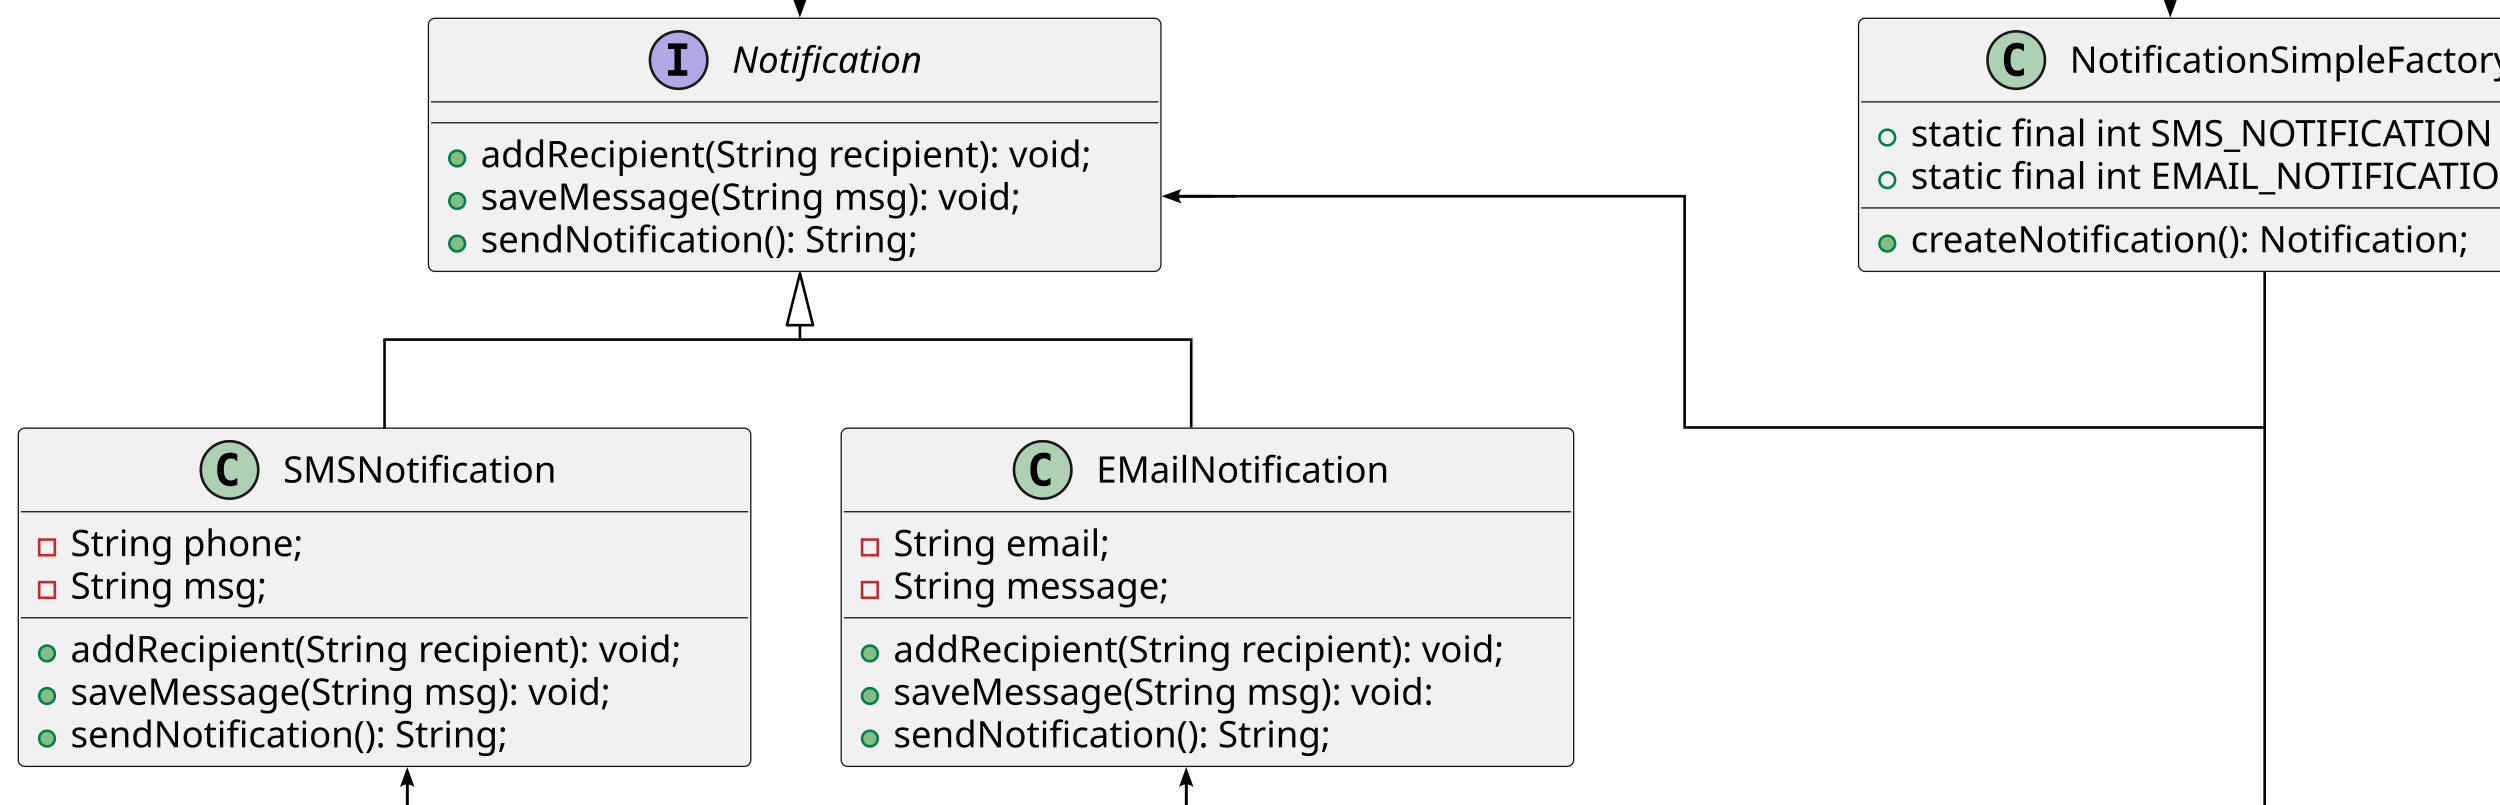
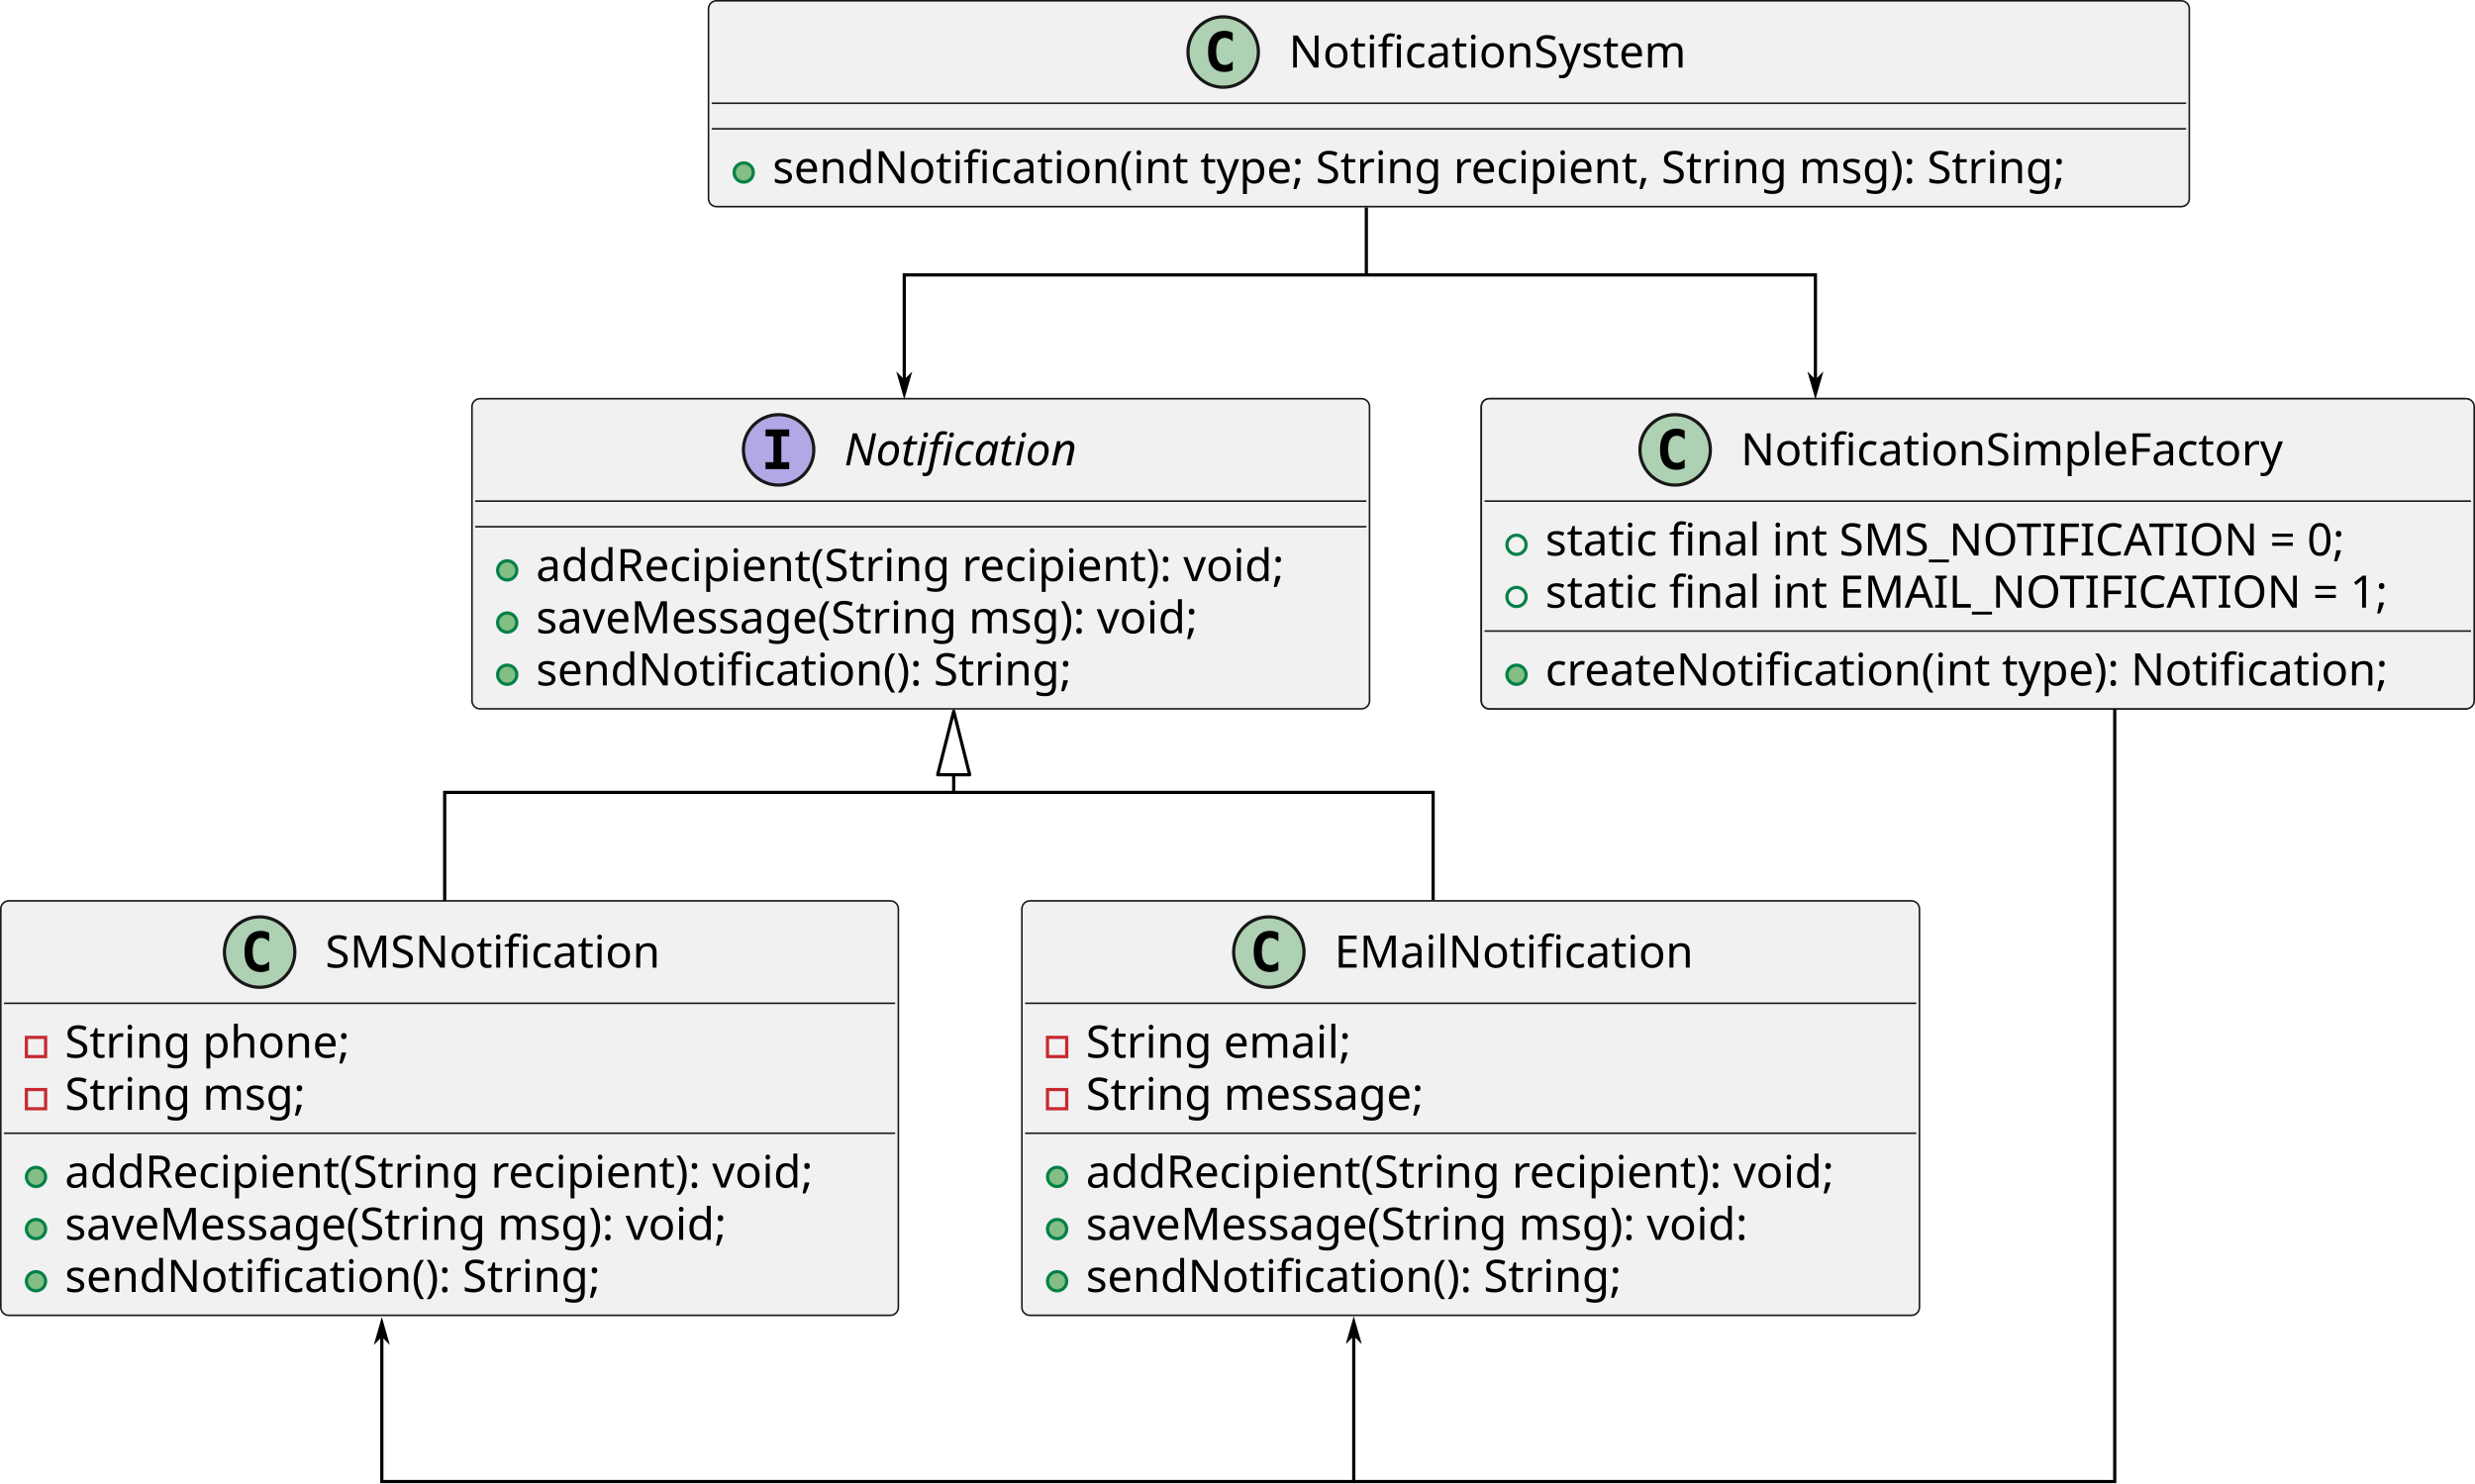
- <svg xmlns="http://www.w3.org/2000/svg" version="1.1" data-diagram-type="CLASS" style="width:957px;height:308px;background:#FFFFFF;" width="957px" height="308px" viewBox="0 0 957 308" zoomAndPan="magnify" preserveAspectRatio="none" contentStyleType="text/css" id="svg21">
+ <svg xmlns="http://www.w3.org/2000/svg" version="1.1" data-diagram-type="CLASS" width="773.213" height="463.349" viewBox="0 0 773.213 463.349" zoomAndPan="magnify" preserveAspectRatio="none" contentStyleType="text/css" id="svg27">
  <defs id="defs1">
-     <marker style="overflow:visible" id="marker47" refX="0" refY="0" orient="auto-start-reverse" markerWidth="1" markerHeight="1" viewBox="0 0 1 1" preserveAspectRatio="xMidYMid">
-       <path transform="scale(0.7)" d="M -2,-4 9,0 -2,4 c 2,-2.33 2,-5.66 0,-8 z" style="fill:context-stroke;fill-rule:evenodd;stroke:none" id="path47" />
+     <marker style="overflow:visible" id="marker34" refX="0" refY="0" orient="auto-start-reverse" markerWidth="1" markerHeight="1" viewBox="0 0 1 1" preserveAspectRatio="xMidYMid">
+       <path style="fill:context-stroke;fill-rule:evenodd;stroke:none" d="M 0,0 5,-5 -12.5,0 5,5 Z" transform="scale(-0.5)" id="path34" />
    </marker>
-     <marker style="overflow:visible" id="ConcaveTriangle" refX="0" refY="0" orient="auto-start-reverse" markerWidth="1" markerHeight="1" viewBox="0 0 1 1" preserveAspectRatio="xMidYMid">
-       <path transform="scale(0.7)" d="M -2,-4 9,0 -2,4 c 2,-2.33 2,-5.66 0,-8 z" style="fill:context-stroke;fill-rule:evenodd;stroke:none" id="path7" />
+     <marker style="overflow:visible" id="marker33" refX="0" refY="0" orient="auto-start-reverse" markerWidth="1" markerHeight="1" viewBox="0 0 1 1" preserveAspectRatio="xMidYMid">
+       <path style="fill:context-stroke;fill-rule:evenodd;stroke:none" d="M 0,0 5,-5 -12.5,0 5,5 Z" transform="scale(-0.5)" id="path33" />
+     </marker>
+     <marker style="overflow:visible" id="marker28" refX="0" refY="0" orient="auto-start-reverse" markerWidth="1" markerHeight="1" viewBox="0 0 1 1" preserveAspectRatio="xMidYMid">
+       <path style="fill:context-stroke;fill-rule:evenodd;stroke:none" d="M 0,0 5,-5 -12.5,0 5,5 Z" transform="scale(-0.5)" id="path28" />
+     </marker>
+     <marker style="overflow:visible" id="DartArrow" refX="0" refY="0" orient="auto-start-reverse" markerWidth="1" markerHeight="1" viewBox="0 0 1 1" preserveAspectRatio="xMidYMid">
+       <path style="fill:context-stroke;fill-rule:evenodd;stroke:none" d="M 0,0 5,-5 -12.5,0 5,5 Z" transform="scale(-0.5)" id="path6" />
    </marker>
  </defs>
-   <g class="entity" data-qualified-name="NotificationSystem" id="ent0001-2" data-source-line="3" style="font-family:sans-serif" transform="translate(249.919,-135)">
-     <rect x="80.89" y="7" width="462.618" height="64.297" fill="#f1f1f1" style="stroke:#181818;stroke-width:0.5" rx="2.5" ry="2.5" id="rect1-9" />
-     <circle cx="241.682" cy="23" fill="#add1b2" style="stroke:#181818;stroke-width:1" id="ellipse1-3" r="11" />
-     <path d="m 244.65,28.641 q -0.578,0.297 -1.218,0.437 -0.641,0.156 -1.344,0.156 -2.5,0 -3.828,-1.64 -1.313,-1.656 -1.313,-4.781 0,-3.125 1.313,-4.782 1.328,-1.656 3.828,-1.656 0.703,0 1.344,0.156 0.656,0.157 1.218,0.453 v 2.719 q -0.625,-0.578 -1.218,-0.844 -0.594,-0.281 -1.219,-0.281 -1.344,0 -2.031,1.078 -0.688,1.063 -0.688,3.157 0,2.093 0.688,3.171 0.687,1.063 2.031,1.063 0.625,0 1.219,-0.266 0.593,-0.281 1.218,-0.859 z" fill="#000000" id="path1-1" />
-     <text x="262.182" y="27.847" fill="#000000" font-size="14px" textLength="132.535" id="text1-9" lengthAdjust="spacing">NotificationSystem</text>
-     <line x1="81.89" y1="39" x2="542.508" y2="39" style="stroke:#181818;stroke-width:0.5" id="line1-4" />
+   <g class="entity" data-qualified-name="NotificationSystem" id="ent0001" data-source-line="3" style="font-family:sans-serif" transform="translate(140.453,-6.75)">
+     <rect x="80.89" y="7" width="462.618" height="64.297" fill="#f1f1f1" style="stroke:#181818;stroke-width:0.5" rx="2.5" ry="2.5" id="rect1" />
+     <circle cx="241.682" cy="23" fill="#add1b2" style="stroke:#181818;stroke-width:1" id="ellipse1" r="11" />
+     <path d="m 244.65,28.641 q -0.578,0.297 -1.218,0.437 -0.641,0.156 -1.344,0.156 -2.5,0 -3.828,-1.64 -1.313,-1.656 -1.313,-4.781 0,-3.125 1.313,-4.782 1.328,-1.656 3.828,-1.656 0.703,0 1.344,0.156 0.656,0.157 1.218,0.453 v 2.719 q -0.625,-0.578 -1.218,-0.844 -0.594,-0.281 -1.219,-0.281 -1.344,0 -2.031,1.078 -0.688,1.063 -0.688,3.157 0,2.093 0.688,3.171 0.687,1.063 2.031,1.063 0.625,0 1.219,-0.266 0.593,-0.281 1.218,-0.859 z" fill="#000000" id="path1" />
+     <text x="262.182" y="27.847" fill="#000000" font-size="14px" textLength="132.535" id="text1" lengthAdjust="spacing">NotificationSystem</text>
+     <line x1="81.89" y1="39" x2="542.508" y2="39" style="stroke:#181818;stroke-width:0.5" id="line1" />
    <line x1="81.89" y1="47" x2="542.508" y2="47" style="stroke:#181818;stroke-width:0.5" id="line2" />
-     <g data-visibility-modifier="PUBLIC_METHOD" id="g2-7">
-       <circle cx="91.89" cy="60.648" fill="#84be84" style="stroke:#038048;stroke-width:1" id="ellipse2-8" r="3" />
+     <g data-visibility-modifier="PUBLIC_METHOD" id="g2">
+       <circle cx="91.89" cy="60.648" fill="#84be84" style="stroke:#038048;stroke-width:1" id="ellipse2" r="3" />
    </g>
-     <text x="100.89" y="63.995" fill="#000000" font-size="14px" textLength="436.618" id="text2-4" lengthAdjust="spacing">sendNotification(int type; String recipient, String msg): String;</text>
+     <text x="100.89" y="63.995" fill="#000000" font-size="14px" textLength="436.618" id="text2" lengthAdjust="spacing">sendNotification(int type; String recipient, String msg): String;</text>
  </g>
-   <g class="entity" data-qualified-name="Notification" id="ent0002" data-source-line="10" style="font-family:sans-serif">
-     <rect x="164" y="7" width="280.406" height="96.891" fill="#f1f1f1" style="stroke:#181818;stroke-width:0.5" rx="2.5" ry="2.5" id="rect4" />
-     <circle cx="259.789" cy="23" fill="#b4a7e5" style="stroke:#181818;stroke-width:1" id="ellipse5" r="11" />
-     <path d="m 255.71,18.766 v -2.157 h 7.391 v 2.157 h -2.469 v 8.078 h 2.469 V 29 h -7.391 v -2.156 h 2.469 v -8.078 z" fill="#000000" id="path5" />
-     <text x="280.289" y="27.847" fill="#000000" font-size="14px" textLength="80.329" font-style="italic" id="text5" lengthAdjust="spacing">Notification</text>
-     <line x1="165" y1="39" x2="443.406" y2="39" style="stroke:#181818;stroke-width:0.5" id="line5" />
-     <line x1="165" y1="47" x2="443.406" y2="47" style="stroke:#181818;stroke-width:0.5" id="line6" />
+   <g class="entity" data-qualified-name="NotificationSimpleFactory" id="ent0002" data-source-line="7" style="font-family:sans-serif" transform="translate(140.453,-6.75)">
+     <rect x="322.32" y="131.3" width="309.767" height="96.891" fill="#f1f1f1" style="stroke:#181818;stroke-width:0.5" rx="2.5" ry="2.5" id="rect2" />
+     <circle cx="382.674" cy="147.3" fill="#add1b2" style="stroke:#181818;stroke-width:1" id="ellipse3" r="11" />
+     <path d="m 385.643,152.941 q -0.578,0.297 -1.219,0.437 -0.64,0.156 -1.343,0.156 -2.5,0 -3.828,-1.64 -1.313,-1.656 -1.313,-4.781 0,-3.125 1.313,-4.782 1.328,-1.656 3.828,-1.656 0.703,0 1.343,0.156 0.657,0.157 1.219,0.453 v 2.719 q -0.625,-0.578 -1.219,-0.844 -0.593,-0.281 -1.218,-0.281 -1.344,0 -2.032,1.078 -0.687,1.063 -0.687,3.157 0,2.093 0.687,3.171 0.688,1.063 2.032,1.063 0.625,0 1.218,-0.266 0.594,-0.281 1.219,-0.859 z" fill="#000000" id="path3" />
+     <text x="403.174" y="152.147" fill="#000000" font-size="14px" textLength="180.558" id="text3" lengthAdjust="spacing">NotificationSimpleFactory</text>
+     <line x1="323.32" y1="163.3" x2="631.087" y2="163.3" style="stroke:#181818;stroke-width:0.5" id="line3" />
+     <g data-visibility-modifier="PUBLIC_FIELD" id="g4">
+       <circle cx="333.32" cy="176.948" fill="none" style="stroke:#038048;stroke-width:1" id="ellipse4" r="3" />
+     </g>
+     <text x="342.32" y="180.295" fill="#000000" font-size="14px" textLength="271.188" id="text4" lengthAdjust="spacing">static final int SMS_NOTIFICATION = 0;</text>
+     <g data-visibility-modifier="PUBLIC_FIELD" id="g5">
+       <circle cx="333.32" cy="193.245" fill="none" style="stroke:#038048;stroke-width:1" id="ellipse5" r="3" />
+     </g>
+     <text x="342.32" y="196.592" fill="#000000" font-size="14px" textLength="283.767" id="text5" lengthAdjust="spacing">static final int EMAIL_NOTIFICATION = 1;</text>
+     <line x1="323.32" y1="203.894" x2="631.087" y2="203.894" style="stroke:#181818;stroke-width:0.5" id="line5" />
    <g data-visibility-modifier="PUBLIC_METHOD" id="g6">
-       <circle cx="175" cy="60.648" fill="#84be84" style="stroke:#038048;stroke-width:1" id="ellipse6" r="3" />
+       <circle cx="333.32" cy="217.542" fill="#84be84" style="stroke:#038048;stroke-width:1" id="ellipse6" r="3" />
    </g>
-     <text x="184" y="63.995" fill="#000000" font-size="14px" textLength="254.406" id="text6" lengthAdjust="spacing">addRecipient(String recipient): void;</text>
-     <g data-visibility-modifier="PUBLIC_METHOD" id="g7">
-       <circle cx="175" cy="76.945" fill="#84be84" style="stroke:#038048;stroke-width:1" id="ellipse7" r="3" />
+     <text x="342.32" y="220.889" fill="#000000" font-size="14px" textLength="230.214" id="text6" lengthAdjust="spacing">createNotification(): Notification;</text>
+   </g>
+   <g class="entity" data-qualified-name="Notification" id="ent0003" data-source-line="14" style="font-family:sans-serif" transform="translate(140.453,-6.75)">
+     <rect x="7" y="131.3" width="280.406" height="96.891" fill="#f1f1f1" style="stroke:#181818;stroke-width:0.5" rx="2.5" ry="2.5" id="rect6" />
+     <circle cx="102.789" cy="147.3" fill="#b4a7e5" style="stroke:#181818;stroke-width:1" id="ellipse7" r="11" />
+     <path d="m 98.71,143.066 v -2.157 h 7.391 v 2.157 h -2.469 v 8.078 h 2.469 V 153.3 H 98.71 v -2.156 h 2.469 v -8.078 z" fill="#000000" id="path7" />
+     <text x="123.289" y="152.147" fill="#000000" font-size="14px" textLength="80.329" font-style="italic" id="text7" lengthAdjust="spacing">Notification</text>
+     <line x1="8" y1="163.3" x2="286.406" y2="163.3" style="stroke:#181818;stroke-width:0.5" id="line7" />
+     <line x1="8" y1="171.3" x2="286.406" y2="171.3" style="stroke:#181818;stroke-width:0.5" id="line8" />
+     <g data-visibility-modifier="PUBLIC_METHOD" id="g8">
+       <circle cx="18" cy="184.948" fill="#84be84" style="stroke:#038048;stroke-width:1" id="ellipse8" r="3" />
    </g>
-     <text x="184" y="80.292" fill="#000000" font-size="14px" textLength="224.615" id="text7" lengthAdjust="spacing">saveMessage(String msg): void;</text>
-     <g data-visibility-modifier="PUBLIC_METHOD" id="g8">
-       <circle cx="175" cy="93.242" fill="#84be84" style="stroke:#038048;stroke-width:1" id="ellipse8" r="3" />
+     <text x="27" y="188.295" fill="#000000" font-size="14px" textLength="254.406" id="text8" lengthAdjust="spacing">addRecipient(String recipient): void;</text>
+     <g data-visibility-modifier="PUBLIC_METHOD" id="g9">
+       <circle cx="18" cy="201.245" fill="#84be84" style="stroke:#038048;stroke-width:1" id="ellipse9" r="3" />
    </g>
-     <text x="184" y="96.589" fill="#000000" font-size="14px" textLength="180.585" id="text8" lengthAdjust="spacing">sendNotification(): String;</text>
+     <text x="27" y="204.592" fill="#000000" font-size="14px" textLength="224.615" id="text9" lengthAdjust="spacing">saveMessage(String msg): void;</text>
+     <g data-visibility-modifier="PUBLIC_METHOD" id="g10">
+       <circle cx="18" cy="217.542" fill="#84be84" style="stroke:#038048;stroke-width:1" id="ellipse10" r="3" />
+     </g>
+     <text x="27" y="220.889" fill="#000000" font-size="14px" textLength="180.585" id="text10" lengthAdjust="spacing">sendNotification(): String;</text>
  </g>
-   <g class="entity" data-qualified-name="SMSNotification" id="ent0003" data-source-line="16" style="font-family:sans-serif">
-     <rect x="7" y="163.89" width="280.406" height="129.484" fill="#f1f1f1" style="stroke:#181818;stroke-width:0.5" rx="2.5" ry="2.5" id="rect8" />
-     <circle cx="87.862" cy="179.89" fill="#add1b2" style="stroke:#181818;stroke-width:1" id="ellipse9" r="11" />
-     <path d="m 90.831,185.531 q -0.578,0.297 -1.219,0.437 -0.64,0.156 -1.343,0.156 -2.5,0 -3.829,-1.64 -1.312,-1.656 -1.312,-4.781 0,-3.125 1.312,-4.782 1.329,-1.656 3.829,-1.656 0.703,0 1.343,0.156 0.657,0.157 1.219,0.453 v 2.719 q -0.625,-0.578 -1.219,-0.844 -0.593,-0.281 -1.218,-0.281 -1.344,0 -2.032,1.078 -0.687,1.063 -0.687,3.157 0,2.093 0.687,3.171 0.688,1.063 2.032,1.063 0.625,0 1.218,-0.266 0.594,-0.281 1.219,-0.859 z" fill="#000000" id="path9" />
-     <text x="108.362" y="184.737" fill="#000000" font-size="14px" textLength="110.182" id="text9" lengthAdjust="spacing">SMSNotification</text>
-     <line x1="8" y1="195.89" x2="286.406" y2="195.89" style="stroke:#181818;stroke-width:0.5" id="line9" />
-     <g data-visibility-modifier="PRIVATE_FIELD" id="g9">
-       <rect x="15" y="206.538" width="6" height="6" fill="none" style="stroke:#c82930;stroke-width:1" id="rect9" />
+   <g class="entity" data-qualified-name="SMSNotification" id="ent0004" data-source-line="20" style="font-family:sans-serif" transform="translate(-13.75,-6.75)">
+     <rect x="14" y="288.19" width="280.406" height="129.484" fill="#f1f1f1" style="stroke:#181818;stroke-width:0.5" rx="2.5" ry="2.5" id="rect10" />
+     <circle cx="94.862" cy="304.19" fill="#add1b2" style="stroke:#181818;stroke-width:1" id="ellipse11" r="11" />
+     <path d="m 97.831,309.831 q -0.578,0.297 -1.219,0.437 -0.64,0.156 -1.343,0.156 -2.5,0 -3.829,-1.64 -1.312,-1.656 -1.312,-4.781 0,-3.125 1.312,-4.782 1.329,-1.656 3.829,-1.656 0.703,0 1.343,0.156 0.657,0.157 1.219,0.453 v 2.719 q -0.625,-0.578 -1.219,-0.844 -0.593,-0.281 -1.218,-0.281 -1.344,0 -2.032,1.078 -0.687,1.063 -0.687,3.157 0,2.093 0.687,3.171 0.688,1.063 2.032,1.063 0.625,0 1.218,-0.266 0.594,-0.281 1.219,-0.859 z" fill="#000000" id="path11" />
+     <text x="115.362" y="309.037" fill="#000000" font-size="14px" textLength="110.182" id="text11" lengthAdjust="spacing">SMSNotification</text>
+     <line x1="15" y1="320.19" x2="293.406" y2="320.19" style="stroke:#181818;stroke-width:0.5" id="line11" />
+     <g data-visibility-modifier="PRIVATE_FIELD" id="g11">
+       <rect x="22" y="330.838" width="6" height="6" fill="none" style="stroke:#c82930;stroke-width:1" id="rect11" />
    </g>
-     <text x="27" y="212.885" fill="#000000" font-size="14px" textLength="94.76" id="text10" lengthAdjust="spacing">String phone;</text>
-     <g data-visibility-modifier="PRIVATE_FIELD" id="g10">
-       <rect x="15" y="222.835" width="6" height="6" fill="none" style="stroke:#c82930;stroke-width:1" id="rect10" />
+     <text x="34" y="337.185" fill="#000000" font-size="14px" textLength="94.76" id="text12" lengthAdjust="spacing">String phone;</text>
+     <g data-visibility-modifier="PRIVATE_FIELD" id="g12">
+       <rect x="22" y="347.135" width="6" height="6" fill="none" style="stroke:#c82930;stroke-width:1" id="rect12" />
    </g>
-     <text x="27" y="229.182" fill="#000000" font-size="14px" textLength="80.767" id="text11" lengthAdjust="spacing">String msg;</text>
-     <line x1="8" y1="236.484" x2="286.406" y2="236.484" style="stroke:#181818;stroke-width:0.5" id="line11" />
-     <g data-visibility-modifier="PUBLIC_METHOD" id="g11">
-       <circle cx="18" cy="250.132" fill="#84be84" style="stroke:#038048;stroke-width:1" id="ellipse11" r="3" />
+     <text x="34" y="353.482" fill="#000000" font-size="14px" textLength="80.767" id="text13" lengthAdjust="spacing">String msg;</text>
+     <line x1="15" y1="360.784" x2="293.406" y2="360.784" style="stroke:#181818;stroke-width:0.5" id="line13" />
+     <g data-visibility-modifier="PUBLIC_METHOD" id="g13">
+       <circle cx="25" cy="374.432" fill="#84be84" style="stroke:#038048;stroke-width:1" id="ellipse13" r="3" />
    </g>
-     <text x="27" y="253.479" fill="#000000" font-size="14px" textLength="254.406" id="text12" lengthAdjust="spacing">addRecipient(String recipient): void;</text>
-     <g data-visibility-modifier="PUBLIC_METHOD" id="g12">
-       <circle cx="18" cy="266.429" fill="#84be84" style="stroke:#038048;stroke-width:1" id="ellipse12" r="3" />
+     <text x="34" y="377.779" fill="#000000" font-size="14px" textLength="254.406" id="text14" lengthAdjust="spacing">addRecipient(String recipient): void;</text>
+     <g data-visibility-modifier="PUBLIC_METHOD" id="g14">
+       <circle cx="25" cy="390.729" fill="#84be84" style="stroke:#038048;stroke-width:1" id="ellipse14" r="3" />
    </g>
-     <text x="27" y="269.776" fill="#000000" font-size="14px" textLength="224.615" id="text13" lengthAdjust="spacing">saveMessage(String msg): void;</text>
-     <g data-visibility-modifier="PUBLIC_METHOD" id="g13">
-       <circle cx="18" cy="282.726" fill="#84be84" style="stroke:#038048;stroke-width:1" id="ellipse13" r="3" />
+     <text x="34" y="394.076" fill="#000000" font-size="14px" textLength="224.615" id="text15" lengthAdjust="spacing">saveMessage(String msg): void;</text>
+     <g data-visibility-modifier="PUBLIC_METHOD" id="g15">
+       <circle cx="25" cy="407.026" fill="#84be84" style="stroke:#038048;stroke-width:1" id="ellipse15" r="3" />
    </g>
-     <text x="27" y="286.073" fill="#000000" font-size="14px" textLength="180.585" id="text14" lengthAdjust="spacing">sendNotification(): String;</text>
+     <text x="34" y="410.373" fill="#000000" font-size="14px" textLength="180.585" id="text16" lengthAdjust="spacing">sendNotification(): String;</text>
  </g>
-   <g class="entity" data-qualified-name="EMailNotification" id="ent0004" data-source-line="25" style="font-family:sans-serif">
-     <rect x="322" y="163.89" width="280.406" height="129.484" fill="#f1f1f1" style="stroke:#181818;stroke-width:0.5" rx="2.5" ry="2.5" id="rect14" />
-     <circle cx="399.147" cy="179.89" fill="#add1b2" style="stroke:#181818;stroke-width:1" id="ellipse14" r="11" />
-     <path d="m 402.116,185.531 q -0.578,0.297 -1.219,0.437 -0.641,0.156 -1.344,0.156 -2.5,0 -3.828,-1.64 -1.312,-1.656 -1.312,-4.781 0,-3.125 1.312,-4.782 1.328,-1.656 3.828,-1.656 0.703,0 1.344,0.156 0.656,0.157 1.219,0.453 v 2.719 q -0.625,-0.578 -1.219,-0.844 -0.594,-0.281 -1.219,-0.281 -1.344,0 -2.031,1.078 -0.688,1.063 -0.688,3.157 0,2.093 0.688,3.171 0.687,1.063 2.031,1.063 0.625,0 1.219,-0.266 0.594,-0.281 1.219,-0.859 z" fill="#000000" id="path14" />
-     <text x="419.647" y="184.737" fill="#000000" font-size="14px" textLength="117.612" id="text15" lengthAdjust="spacing">EMailNotification</text>
-     <line x1="323" y1="195.89" x2="601.406" y2="195.89" style="stroke:#181818;stroke-width:0.5" id="line15" />
-     <g data-visibility-modifier="PRIVATE_FIELD" id="g15">
-       <rect x="330" y="206.538" width="6" height="6" fill="none" style="stroke:#c82930;stroke-width:1" id="rect15" />
+   <g class="entity" data-qualified-name="EMailNotification" id="ent0005" data-source-line="29" style="font-family:sans-serif" transform="translate(-13.75,-6.75)">
+     <rect x="333" y="288.19" width="280.406" height="129.484" fill="#f1f1f1" style="stroke:#181818;stroke-width:0.5" rx="2.5" ry="2.5" id="rect16" />
+     <circle cx="410.147" cy="304.19" fill="#add1b2" style="stroke:#181818;stroke-width:1" id="ellipse16" r="11" />
+     <path d="m 413.116,309.831 q -0.578,0.297 -1.219,0.437 -0.641,0.156 -1.344,0.156 -2.5,0 -3.828,-1.64 -1.312,-1.656 -1.312,-4.781 0,-3.125 1.312,-4.782 1.328,-1.656 3.828,-1.656 0.703,0 1.344,0.156 0.656,0.157 1.219,0.453 v 2.719 q -0.625,-0.578 -1.219,-0.844 -0.594,-0.281 -1.219,-0.281 -1.344,0 -2.031,1.078 -0.688,1.063 -0.688,3.157 0,2.093 0.688,3.171 0.687,1.063 2.031,1.063 0.625,0 1.219,-0.266 0.594,-0.281 1.219,-0.859 z" fill="#000000" id="path16" />
+     <text x="430.647" y="309.037" fill="#000000" font-size="14px" textLength="117.612" id="text17" lengthAdjust="spacing">EMailNotification</text>
+     <line x1="334" y1="320.19" x2="612.406" y2="320.19" style="stroke:#181818;stroke-width:0.5" id="line17" />
+     <g data-visibility-modifier="PRIVATE_FIELD" id="g17">
+       <rect x="341" y="330.838" width="6" height="6" fill="none" style="stroke:#c82930;stroke-width:1" id="rect17" />
    </g>
-     <text x="342" y="212.885" fill="#000000" font-size="14px" textLength="89.558" id="text16" lengthAdjust="spacing">String email;</text>
-     <g data-visibility-modifier="PRIVATE_FIELD" id="g16">
-       <rect x="330" y="222.835" width="6" height="6" fill="none" style="stroke:#c82930;stroke-width:1" id="rect16" />
+     <text x="353" y="337.185" fill="#000000" font-size="14px" textLength="89.558" id="text18" lengthAdjust="spacing">String email;</text>
+     <g data-visibility-modifier="PRIVATE_FIELD" id="g18">
+       <rect x="341" y="347.135" width="6" height="6" fill="none" style="stroke:#c82930;stroke-width:1" id="rect18" />
    </g>
-     <text x="342" y="229.182" fill="#000000" font-size="14px" textLength="113.866" id="text17" lengthAdjust="spacing">String message;</text>
-     <line x1="323" y1="236.484" x2="601.406" y2="236.484" style="stroke:#181818;stroke-width:0.5" id="line17" />
-     <g data-visibility-modifier="PUBLIC_METHOD" id="g17">
-       <circle cx="333" cy="250.132" fill="#84be84" style="stroke:#038048;stroke-width:1" id="ellipse17" r="3" />
+     <text x="353" y="353.482" fill="#000000" font-size="14px" textLength="113.866" id="text19" lengthAdjust="spacing">String message;</text>
+     <line x1="334" y1="360.784" x2="612.406" y2="360.784" style="stroke:#181818;stroke-width:0.5" id="line19" />
+     <g data-visibility-modifier="PUBLIC_METHOD" id="g19">
+       <circle cx="344" cy="374.432" fill="#84be84" style="stroke:#038048;stroke-width:1" id="ellipse19" r="3" />
    </g>
-     <text x="342" y="253.479" fill="#000000" font-size="14px" textLength="254.406" id="text18" lengthAdjust="spacing">addRecipient(String recipient): void;</text>
-     <g data-visibility-modifier="PUBLIC_METHOD" id="g18">
-       <circle cx="333" cy="266.429" fill="#84be84" style="stroke:#038048;stroke-width:1" id="ellipse18" r="3" />
+     <text x="353" y="377.779" fill="#000000" font-size="14px" textLength="254.406" id="text20" lengthAdjust="spacing">addRecipient(String recipient): void;</text>
+     <g data-visibility-modifier="PUBLIC_METHOD" id="g20">
+       <circle cx="344" cy="390.729" fill="#84be84" style="stroke:#038048;stroke-width:1" id="ellipse20" r="3" />
    </g>
-     <text x="342" y="269.776" fill="#000000" font-size="14px" textLength="224.615" id="text19" lengthAdjust="spacing">saveMessage(String msg): void:</text>
-     <g data-visibility-modifier="PUBLIC_METHOD" id="g19">
-       <circle cx="333" cy="282.726" fill="#84be84" style="stroke:#038048;stroke-width:1" id="ellipse19" r="3" />
+     <text x="353" y="394.076" fill="#000000" font-size="14px" textLength="224.615" id="text21" lengthAdjust="spacing">saveMessage(String msg): void:</text>
+     <g data-visibility-modifier="PUBLIC_METHOD" id="g21">
+       <circle cx="344" cy="407.026" fill="#84be84" style="stroke:#038048;stroke-width:1" id="ellipse21" r="3" />
    </g>
-     <text x="342" y="286.073" fill="#000000" font-size="14px" textLength="180.585" id="text20" lengthAdjust="spacing">sendNotification(): String;</text>
+     <text x="353" y="410.373" fill="#000000" font-size="14px" textLength="180.585" id="text22" lengthAdjust="spacing">sendNotification(): String;</text>
  </g>
-   <g id="g31">
-     <path style="fill:none;stroke:#000000;stroke-linecap:round;stroke-linejoin:round;paint-order:normal" d="m 306.23,104.641 -5.014,19.84 h 10.005 L 306.23,104.641" id="path27" />
+   <g id="g29" style="fill:none" transform="translate(140.453,-6.75)">
+     <path style="fill:none;stroke:#000000;stroke-opacity:1;marker-start:url(#marker28);marker-end:url(#DartArrow)" d="M 142.045,125.3 V 92.637 H 426.7 V 125.3" id="path27" />
+     <path style="fill:none;stroke:#000000;stroke-opacity:1" d="M 286.406,71.547 V 92.637" id="path29" />
+   </g>
+   <g id="g31" transform="translate(-8.27793,117.5572)">
+     <path style="fill:none;stroke:#000000;stroke-linecap:round;stroke-linejoin:round;paint-order:normal" d="m 306.23,104.641 -5.014,19.84 h 10.005 L 306.23,104.641" id="path27-6" />
    <path style="fill:none;stroke:#000000;stroke-linecap:butt;stroke-linejoin:miter;paint-order:normal" d="M 147.203,163.89 V 130 H 456 v 33.64" id="path30" />
    <path style="fill:none;stroke:#000000;stroke-linecap:butt;stroke-linejoin:miter;paint-order:normal" d="M 306.219,124.481 V 130" id="path31" />
  </g>
-   <g id="g46">
-     <g id="g44">
-       <g id="g35">
-         <path style="fill:none;stroke:#000000;stroke-linecap:butt;stroke-linejoin:miter;marker-end:url(#ConcaveTriangle);paint-order:normal" d="M 155.891,313.271 V 299.924" id="path33" />
-         <g id="g37">
-           <path style="fill:none;stroke:#000000;stroke-linecap:butt;stroke-linejoin:miter;paint-order:normal" d="m 155.891,299.924 v 21.986 H 866.913 V 104.141" id="path34" />
-         </g>
-       </g>
-       <g id="g36">
-         <path style="fill:none;stroke:#000000;stroke-linecap:butt;stroke-linejoin:miter;marker-end:url(#ConcaveTriangle);paint-order:normal" d="M 454.089,313.271 V 299.924" id="path35" />
-         <path style="fill:none;stroke:#000000;stroke-linecap:butt;stroke-linejoin:miter;paint-order:normal" d="m 454.089,299.924 v 21.986" id="path36" />
-       </g>
+   <g class="entity" data-qualified-name="NotificationSimpleFactory" id="ent0002-5" data-source-line="7" transform="translate(140.663,-6.75)" style="font-family:sans-serif">
+     <rect x="322.11" y="131.3" width="310.19" height="96.891" fill="#f1f1f1" style="stroke:#181818;stroke-width:0.5" rx="2.5" ry="2.5" id="rect2-3" />
+     <circle cx="382.676" cy="147.3" fill="#add1b2" style="stroke:#181818;stroke-width:1" id="ellipse3-5" r="11" />
+     <path d="m 385.645,152.941 q -0.578,0.297 -1.219,0.437 -0.64,0.156 -1.343,0.156 -2.5,0 -3.828,-1.64 -1.313,-1.656 -1.313,-4.781 0,-3.125 1.313,-4.782 1.328,-1.656 3.828,-1.656 0.703,0 1.343,0.156 0.657,0.157 1.219,0.453 v 2.719 q -0.625,-0.578 -1.219,-0.844 -0.593,-0.281 -1.218,-0.281 -1.344,0 -2.032,1.078 -0.687,1.063 -0.687,3.157 0,2.093 0.687,3.171 0.688,1.063 2.032,1.063 0.625,0 1.218,-0.266 0.594,-0.281 1.219,-0.859 z" fill="#000000" id="path3-6" />
+     <text x="403.176" y="152.147" fill="#000000" font-size="14px" textLength="180.558" id="text3-2" lengthAdjust="spacing">NotificationSimpleFactory</text>
+     <line x1="323.11" y1="163.3" x2="631.3" y2="163.3" style="stroke:#181818;stroke-width:0.5" id="line3-9" />
+     <g data-visibility-modifier="PUBLIC_FIELD" id="g4-1">
+       <circle cx="333.11" cy="176.948" fill="none" style="stroke:#038048;stroke-width:1" id="ellipse4-2" r="3" />
    </g>
-     <g id="g45">
-       <g id="g43" transform="rotate(-90,340.115,189.083)">
-         <path style="fill:none;stroke:#000000;stroke-linecap:butt;stroke-linejoin:miter;marker-end:url(#ConcaveTriangle);paint-order:normal" d="M 454.089,313.271 V 299.924" id="path42" />
-         <path style="fill:none;stroke:#000000;stroke-linecap:butt;stroke-linejoin:miter;paint-order:normal" d="m 454.089,299.924 v 21.986" id="path43" />
-       </g>
-       <path style="fill:none;stroke:#000000;stroke-linecap:butt;stroke-linejoin:miter;paint-order:normal" d="M 450.956,75.109 H 644.881 V 163.64 h 222.032" id="path44" />
+     <text x="342.11" y="180.295" fill="#000000" font-size="14px" textLength="271.188" id="text4-7" lengthAdjust="spacing">static final int SMS_NOTIFICATION = 0;</text>
+     <g data-visibility-modifier="PUBLIC_FIELD" id="g5-0">
+       <circle cx="333.11" cy="193.245" fill="none" style="stroke:#038048;stroke-width:1" id="ellipse5-9" r="3" />
    </g>
+     <text x="342.11" y="196.592" fill="#000000" font-size="14px" textLength="283.767" id="text5-3" lengthAdjust="spacing">static final int EMAIL_NOTIFICATION = 1;</text>
+     <line x1="323.11" y1="203.894" x2="631.3" y2="203.894" style="stroke:#181818;stroke-width:0.5" id="line5-6" />
+     <g data-visibility-modifier="PUBLIC_METHOD" id="g6-0">
+       <circle cx="333.11" cy="217.542" fill="#84be84" style="stroke:#038048;stroke-width:1" id="ellipse6-6" r="3" />
+     </g>
+     <text x="342.11" y="220.889" fill="#000000" font-size="14px" textLength="284.19" id="text6-2" lengthAdjust="spacing">createNotification(int type): Notification;</text>
  </g>
-   <g class="entity" data-qualified-name="NotificationSimpleFactory" id="ent0002-0" data-source-line="7" style="font-family:sans-serif" transform="translate(389.129,-124.3)">
-     <rect x="322.32" y="131.3" width="309.767" height="96.891" fill="#f1f1f1" style="stroke:#181818;stroke-width:0.5" rx="2.5" ry="2.5" id="rect2" />
-     <circle cx="382.674" cy="147.3" fill="#add1b2" style="stroke:#181818;stroke-width:1" id="ellipse3-2" r="11" />
-     <path d="m 385.643,152.941 q -0.578,0.297 -1.219,0.437 -0.64,0.156 -1.343,0.156 -2.5,0 -3.828,-1.64 -1.313,-1.656 -1.313,-4.781 0,-3.125 1.313,-4.782 1.328,-1.656 3.828,-1.656 0.703,0 1.343,0.156 0.657,0.157 1.219,0.453 v 2.719 q -0.625,-0.578 -1.219,-0.844 -0.593,-0.281 -1.218,-0.281 -1.344,0 -2.032,1.078 -0.687,1.063 -0.687,3.157 0,2.093 0.687,3.171 0.688,1.063 2.032,1.063 0.625,0 1.218,-0.266 0.594,-0.281 1.219,-0.859 z" fill="#000000" id="path3" />
-     <text x="403.174" y="152.147" fill="#000000" font-size="14px" textLength="180.558" id="text3-3" lengthAdjust="spacing">NotificationSimpleFactory</text>
-     <line x1="323.32" y1="163.3" x2="631.087" y2="163.3" style="stroke:#181818;stroke-width:0.5" id="line3-7" />
-     <g data-visibility-modifier="PUBLIC_FIELD" id="g4-5">
-       <circle cx="333.32" cy="176.948" fill="none" style="stroke:#038048;stroke-width:1" id="ellipse4-9" r="3" />
-     </g>
-     <text x="342.32" y="180.295" fill="#000000" font-size="14px" textLength="271.188" id="text4-2" lengthAdjust="spacing">static final int SMS_NOTIFICATION = 0;</text>
-     <g data-visibility-modifier="PUBLIC_FIELD" id="g5">
-       <circle cx="333.32" cy="193.245" fill="none" style="stroke:#038048;stroke-width:1" id="ellipse5-2" r="3" />
-     </g>
-     <text x="342.32" y="196.592" fill="#000000" font-size="14px" textLength="283.767" id="text5-8" lengthAdjust="spacing">static final int EMAIL_NOTIFICATION = 1;</text>
-     <line x1="323.32" y1="203.894" x2="631.087" y2="203.894" style="stroke:#181818;stroke-width:0.5" id="line5-9" />
-     <g data-visibility-modifier="PUBLIC_METHOD" id="g6-7">
-       <circle cx="333.32" cy="217.542" fill="#84be84" style="stroke:#038048;stroke-width:1" id="ellipse6-3" r="3" />
-     </g>
-     <text x="342.32" y="220.889" fill="#000000" font-size="14px" textLength="230.214" id="text6-6" lengthAdjust="spacing">createNotification(): Notification;</text>
+   <g id="g35" transform="translate(140.453,-6.75)">
+     <path style="fill:none;stroke:#000000;stroke-opacity:1;marker-start:url(#marker34);marker-end:url(#marker33)" d="m -21.169,424.424 v 45.175 H 282.475 V 424.174" id="path32" />
+     <path style="fill:none;stroke:#000000;stroke-opacity:1" d="M 282.475,469.599 H 520.209 V 228.191" id="path35" />
  </g>
-   <path style="fill:none;stroke:#000000;stroke-linecap:butt;stroke-linejoin:miter;marker-end:url(#marker47);paint-order:normal" d="M 306.192,-28.541 V 0.45" id="path46" />
-   <path style="fill:none;stroke:#000000;stroke-linecap:butt;stroke-linejoin:miter;marker-end:url(#marker47);paint-order:normal" d="M 830.795,-28.541 V 0.45" id="path48" />
</svg>
